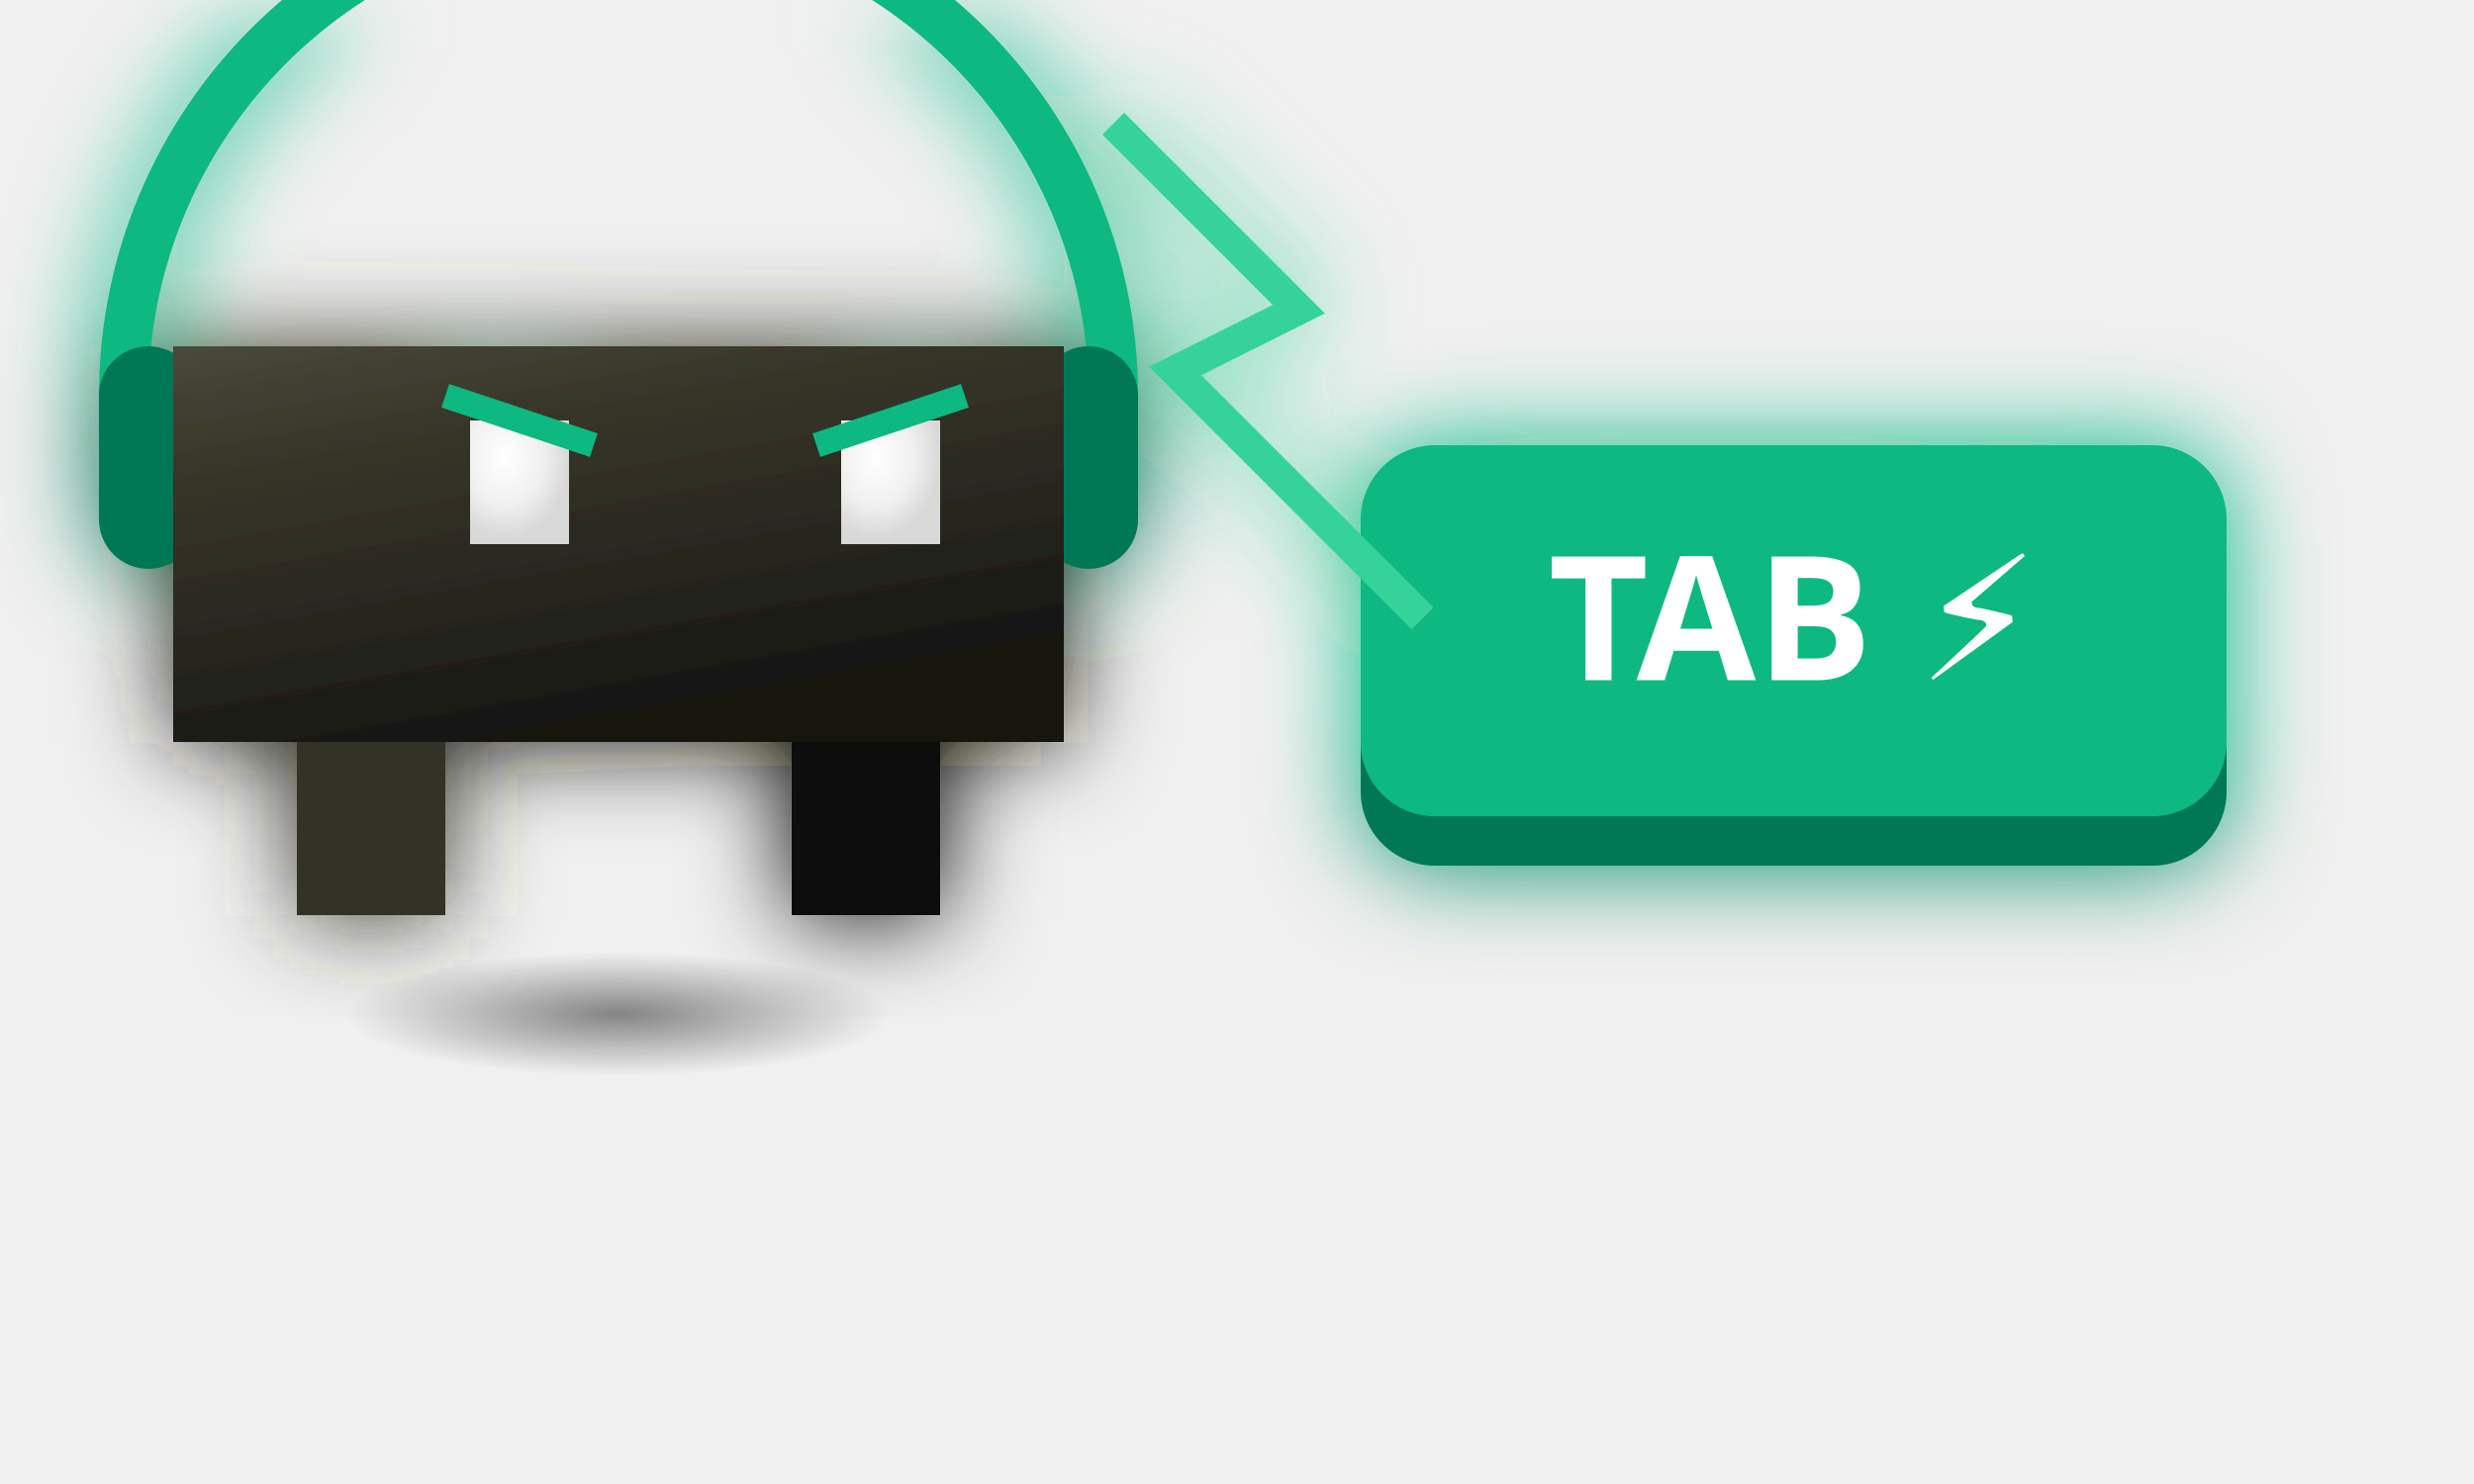
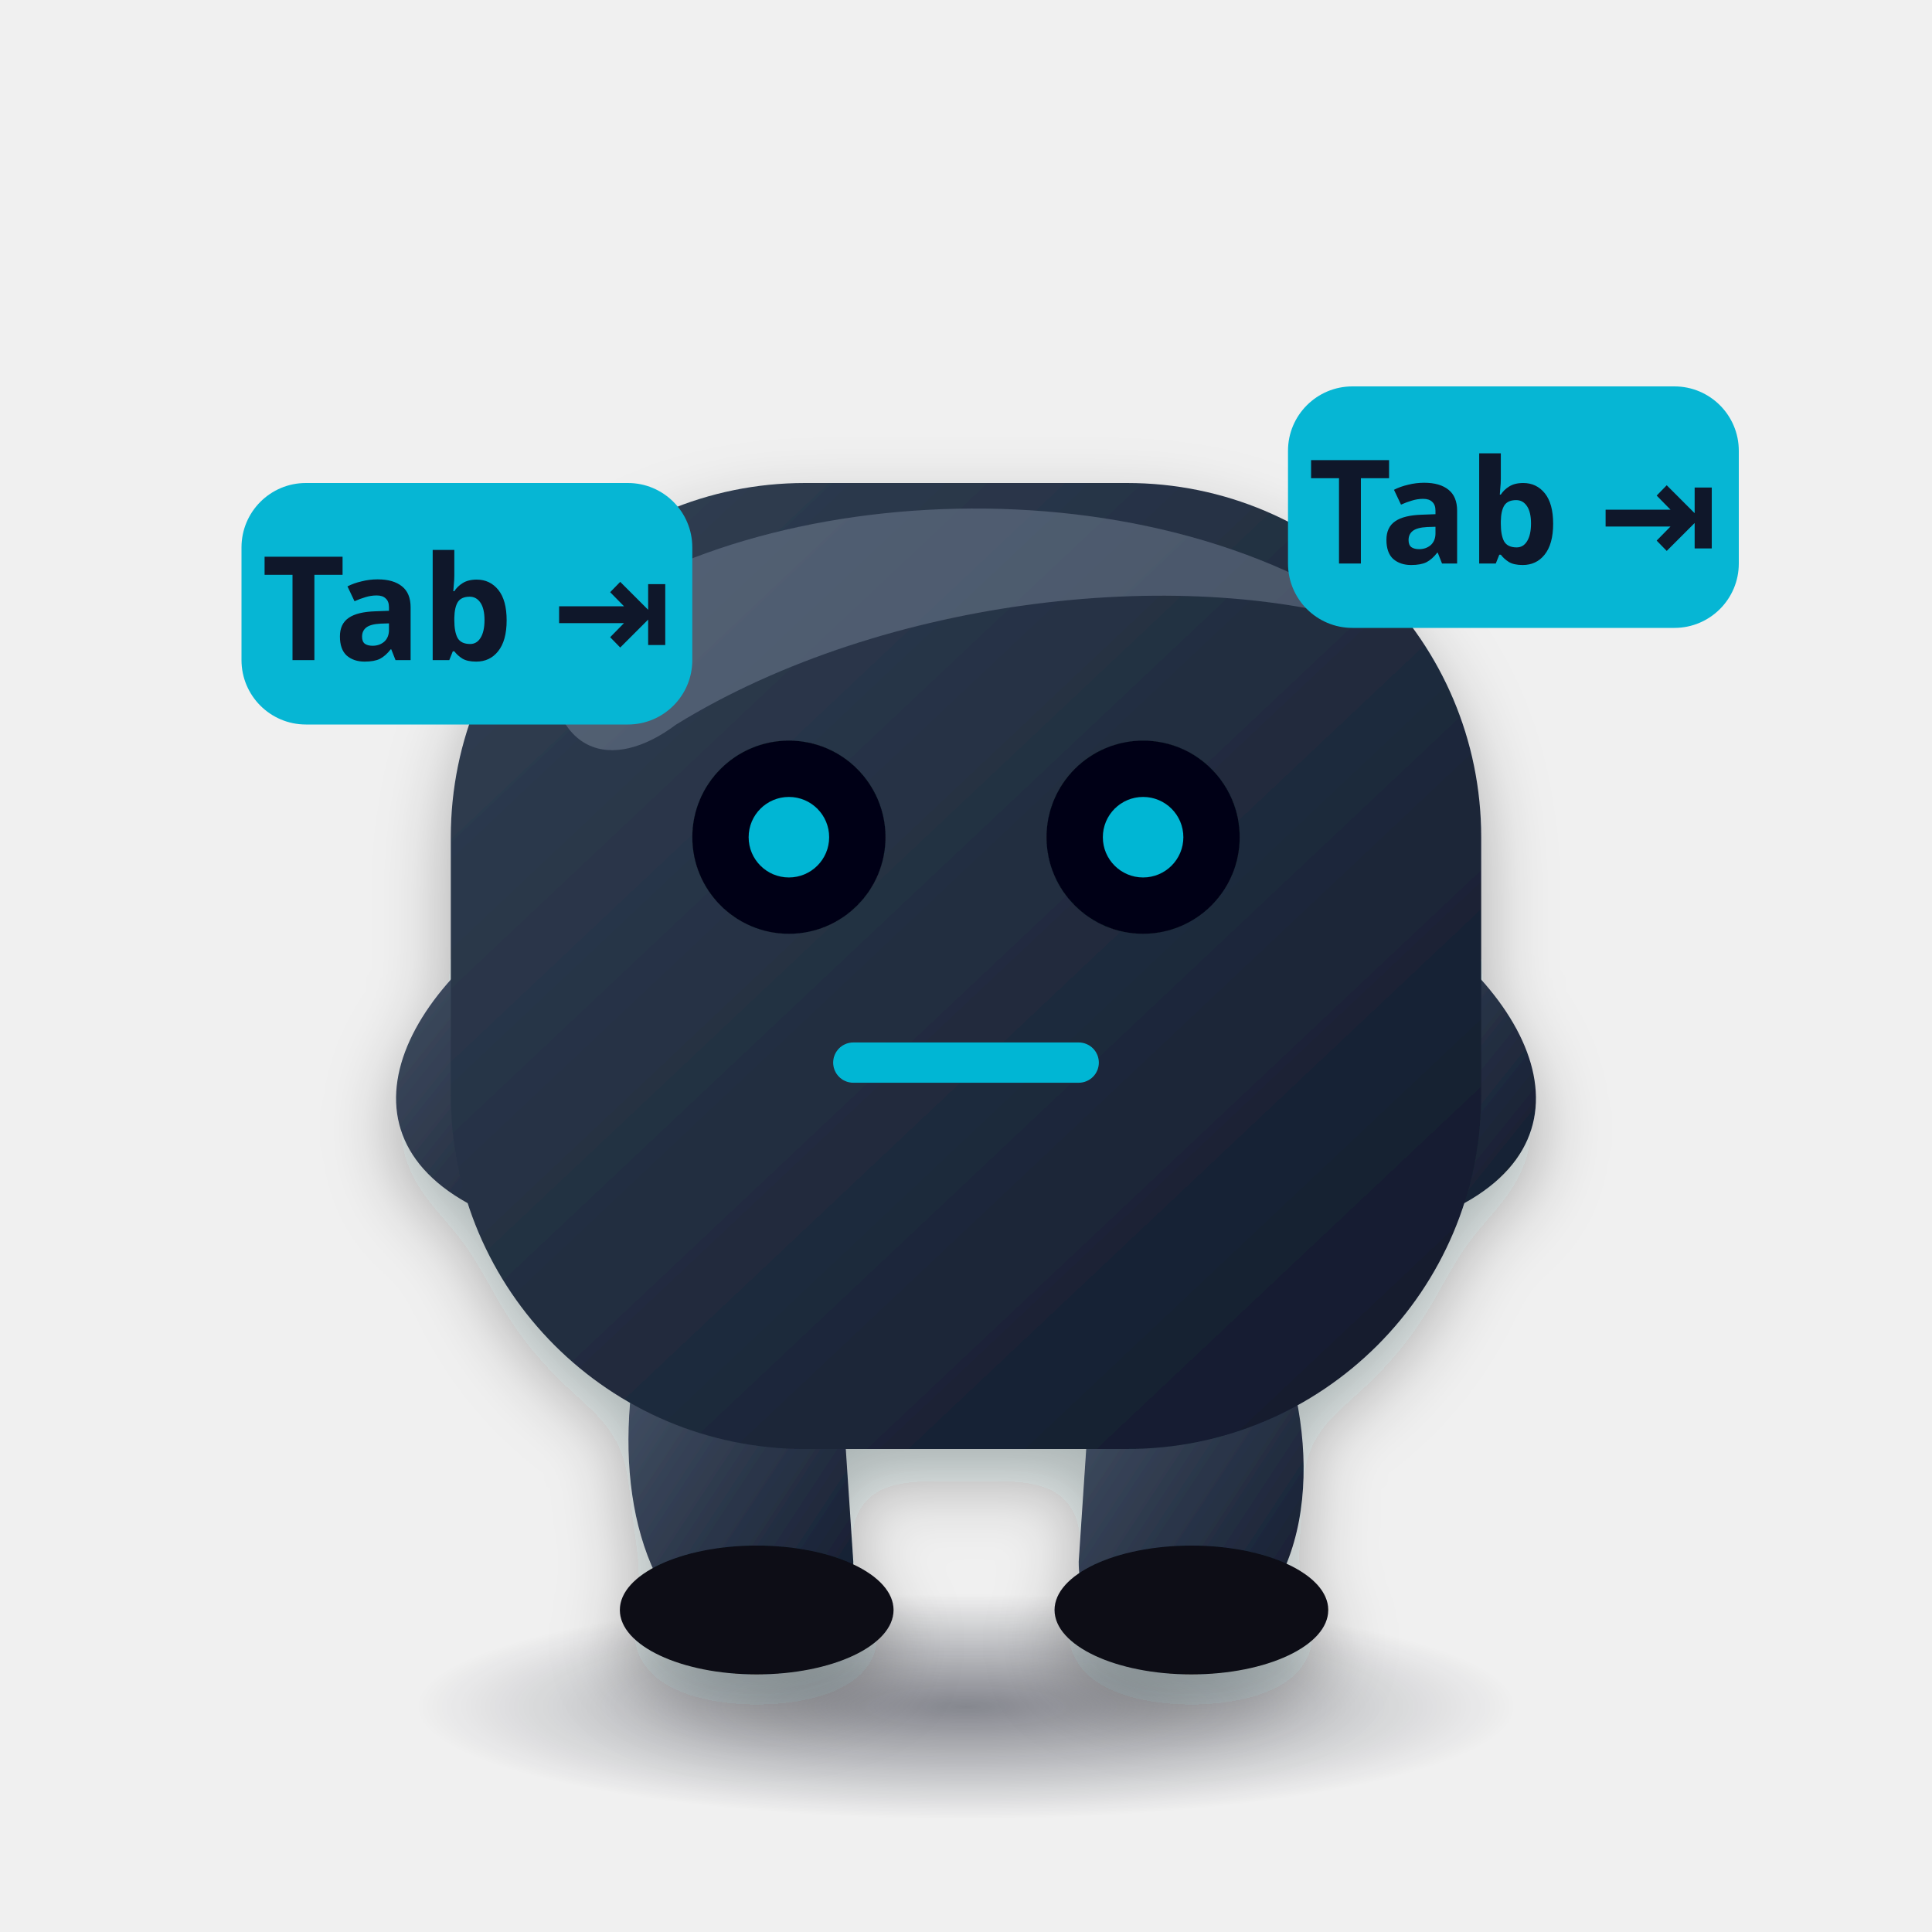
- <svg xmlns="http://www.w3.org/2000/svg" viewBox="0 0 200 120" width="280" height="168">
+ <svg xmlns="http://www.w3.org/2000/svg" viewBox="0 0 120 120" role="img" aria-labelledby="cursor-rage-autotab-title cursor-rage-autotab-desc">
  <defs>
-     <linearGradient id="crBodyGrad" x1="0" y1="0" x2="0.4" y2="1">
-       <stop offset="0%" stop-color="#4A493A" />
-       <stop offset="30%" stop-color="#363528" />
-       <stop offset="70%" stop-color="#26251E" />
-       <stop offset="100%" stop-color="#141410" />
+     <linearGradient id="cursor-rage-autotab-body-gradient" x1="0" y1="0" x2="1" y2="1">
+       <stop offset="0" stop-color="#334155" />
+       <stop offset="0.6" stop-color="#1E293B" />
+       <stop offset="1" stop-color="#0F172A" />
    </linearGradient>
-     <radialGradient id="crEyeGrad" cx="35%" cy="30%" r="65%">
-       <stop offset="0%" stop-color="#FFFFFF" />
-       <stop offset="60%" stop-color="#F0F0F0" />
-       <stop offset="100%" stop-color="#D8D8D8" />
+     <linearGradient id="cursor-rage-autotab-limb-gradient" x1="0" y1="0" x2="1" y2="1">
+       <stop offset="0" stop-color="#475569" />
+       <stop offset="1" stop-color="#0F172A" />
+     </linearGradient>
+     <radialGradient id="cursor-rage-autotab-shadow-gradient" cx="50%" cy="50%" r="50%">
+       <stop offset="0" stop-color="#020617" stop-opacity="0.45" />
+       <stop offset="1" stop-color="#020617" stop-opacity="0" />
    </radialGradient>
-     <radialGradient id="crShadowGrad" cx="50%" cy="50%" r="50%">
-       <stop offset="0%" stop-color="#000000" stop-opacity="0.45" />
-       <stop offset="100%" stop-color="#000000" stop-opacity="0" />
-     </radialGradient>
-     <filter id="crGlow">
-       <feGaussianBlur stdDeviation="4" result="blur" />
-       <feComposite in="SourceGraphic" in2="blur" operator="over" />
+     <filter id="cursor-rage-autotab-soft-shadow" x="-20%" y="-20%" width="140%" height="150%">
+       <feDropShadow dx="0" dy="2" stdDeviation="2.2" flood-color="#0F172A" flood-opacity="0.3" />
    </filter>
  </defs>
  <style>
-     .tab-rage {
-       animation: tab-slam-anim 0.3s infinite ease-in-out alternate;
+     .cursor-rage-autotab-shadow {
+       animation: cursor-rage-autotab-shadow-shake 0.6s ease-in-out infinite;
+       transform-box: view-box;
+       transform-origin: 60px 106px;
    }
-     @keyframes tab-slam-anim {
-       0% { transform: translateY(0); }
-       100% { transform: translateY(5px); }
+     .cursor-rage-autotab-character {
+       animation: cursor-rage-autotab-char-type 0.6s ease-in-out infinite;
+       transform-box: view-box;
+       transform-origin: 60px 96px;
    }
-     .lightning-flash {
-       animation: flash-anim 0.4s infinite ease-in-out alternate;
+     .cursor-rage-autotab-tab-1 {
+       animation: cursor-rage-autotab-float-1 1.6s ease-in-out infinite;
+       transform-box: view-box;
+       transform-origin: 25px 35px;
    }
-     @keyframes flash-anim {
-       0% { opacity: 0.3; }
-       100% { opacity: 1; filter: drop-shadow(0 0 8px #10b981); }
+     .cursor-rage-autotab-tab-2 {
+       animation: cursor-rage-autotab-float-2 1.6s ease-in-out 0.8s infinite;
+       transform-box: view-box;
+       transform-origin: 95px 30px;
+     }
+     @keyframes cursor-rage-autotab-shadow-shake {
+       0%, 100% { transform: scaleX(1); opacity: .45; }
+       50% { transform: scaleX(1.05); opacity: .5; }
+     }
+     @keyframes cursor-rage-autotab-char-type {
+       0%, 100% { transform: translateY(0) rotate(0deg); }
+       25% { transform: translateY(-2px) rotate(1deg); }
+       75% { transform: translateY(1px) rotate(-1deg); }
+     }
+     @keyframes cursor-rage-autotab-float-1 {
+       0% { transform: translate(0, 0) scale(0.7); opacity: 0; }
+       30% { opacity: 0.95; }
+       80% { transform: translate(-10px, -18px) scale(1.05); opacity: 0.7; }
+       100% { transform: translate(-15px, -26px) scale(1.1); opacity: 0; }
+     }
+     @keyframes cursor-rage-autotab-float-2 {
+       0% { transform: translate(0, 0) scale(0.7); opacity: 0; }
+       30% { opacity: 0.95; }
+       80% { transform: translate(10px, -18px) scale(1.05); opacity: 0.7; }
+       100% { transform: translate(15px, -26px) scale(1.1); opacity: 0; }
+     }
+     @media (prefers-reduced-motion: reduce) {
+       [data-animated] { animation: none !important; }
    }
  </style>
-   <ellipse cx="50" cy="82" rx="22" ry="5" fill="url(#crShadowGrad)" />
-   <g filter="url(#crGlow)">
-     <path d="M 10 32 A 40 40 0 0 1 90 32" fill="none" stroke="#10B981" stroke-width="4" stroke-linecap="round" />
-     <rect x="8" y="28" width="8" height="18" rx="4" fill="#047857" />
-     <rect x="84" y="28" width="8" height="18" rx="4" fill="#047857" />
-     <rect x="14" y="28" width="72" height="32" fill="url(#crBodyGrad)" />
-     <rect x="38" y="34" width="8" height="10" fill="url(#crEyeGrad)" />
-     <path d="M 36 32 L 48 36" stroke="#10B981" stroke-width="2" />
-     <rect x="68" y="34" width="8" height="10" fill="url(#crEyeGrad)" />
-     <path d="M 66 36 L 78 32" stroke="#10B981" stroke-width="2" />
-     <g class="tab-rage" transform="translate(110, 40)">
-       <rect x="0" y="0" width="70" height="30" rx="6" fill="#047857" />
-       <rect x="0" y="-4" width="70" height="30" rx="6" fill="#10B981" />
-       <text x="35" y="15" text-anchor="middle" font-family="system-ui, sans-serif" font-weight="900" font-size="14" fill="#FFFFFF">TAB ⚡</text>
+   <ellipse class="cursor-rage-autotab-shadow" data-animated="true" cx="60" cy="106" rx="34" ry="7" fill="url(#cursor-rage-autotab-shadow-gradient)" />
+   <g class="cursor-rage-autotab-character" data-animated="true" filter="url(#cursor-rage-autotab-soft-shadow)">
+     <g aria-hidden="true">
+       <path d="M40 82 C38 90 39 98 44 102 C48 105 53 102 53 97 L52 82 Z" fill="url(#cursor-rage-autotab-limb-gradient)" />
+       <ellipse cx="47" cy="100" rx="8.5" ry="4" fill="#090D16" />
+       <path d="M68 82 L67 97 C67 102 72 105 76 102 C82 98 82 89 79 82 Z" fill="url(#cursor-rage-autotab-limb-gradient)" />
+       <ellipse cx="74" cy="100" rx="8.5" ry="4" fill="#090D16" />
    </g>
-     <path d="M 90 10 L 105 25 L 95 30 L 115 50" fill="none" stroke="#34D399" stroke-width="2.5" class="lightning-flash" />
-     <rect x="24" y="60" width="12" height="14" fill="#333228" />
-     <rect x="64" y="60" width="12" height="14" fill="#111110" />
+     <path d="M34 56 C24 62 20 72 32 76 C40 78 44 70 38 64 Z" fill="url(#cursor-rage-autotab-limb-gradient)" />
+     <path d="M86 56 C96 62 100 72 88 76 C80 78 76 70 82 64 Z" fill="url(#cursor-rage-autotab-limb-gradient)" />
+     <rect x="28" y="30" width="64" height="60" rx="22" fill="url(#cursor-rage-autotab-body-gradient)" />
+     <path d="M34 40 C45 30 71 28 86 39 C74 35 55 37 42 45 C38 48 34 47 34 40 Z" fill="#94A3B8" opacity=".35" />
+     <ellipse cx="49" cy="52" rx="6" ry="6" fill="#020617" />
+     <ellipse cx="71" cy="52" rx="6" ry="6" fill="#020617" />
+     <circle cx="49" cy="52" r="2.5" fill="#06B6D4" />
+     <circle cx="71" cy="52" r="2.5" fill="#06B6D4" />
+     <line x1="53" y1="66" x2="67" y2="66" stroke="#06B6D4" stroke-width="2.5" stroke-linecap="round" />
+   </g>
+   <g class="cursor-rage-autotab-tab-1" data-animated="true">
+     <rect x="15" y="30" width="28" height="15" rx="4" fill="#06B6D4" />
+     <text x="29" y="41" font-family="system-ui, sans-serif" font-weight="bold" font-size="9" fill="#0F172A" text-anchor="middle">Tab ⇥</text>
+   </g>
+   <g class="cursor-rage-autotab-tab-2" data-animated="true">
+     <rect x="80" y="24" width="28" height="15" rx="4" fill="#06B6D4" />
+     <text x="94" y="35" font-family="system-ui, sans-serif" font-weight="bold" font-size="9" fill="#0F172A" text-anchor="middle">Tab ⇥</text>
  </g>
</svg>
